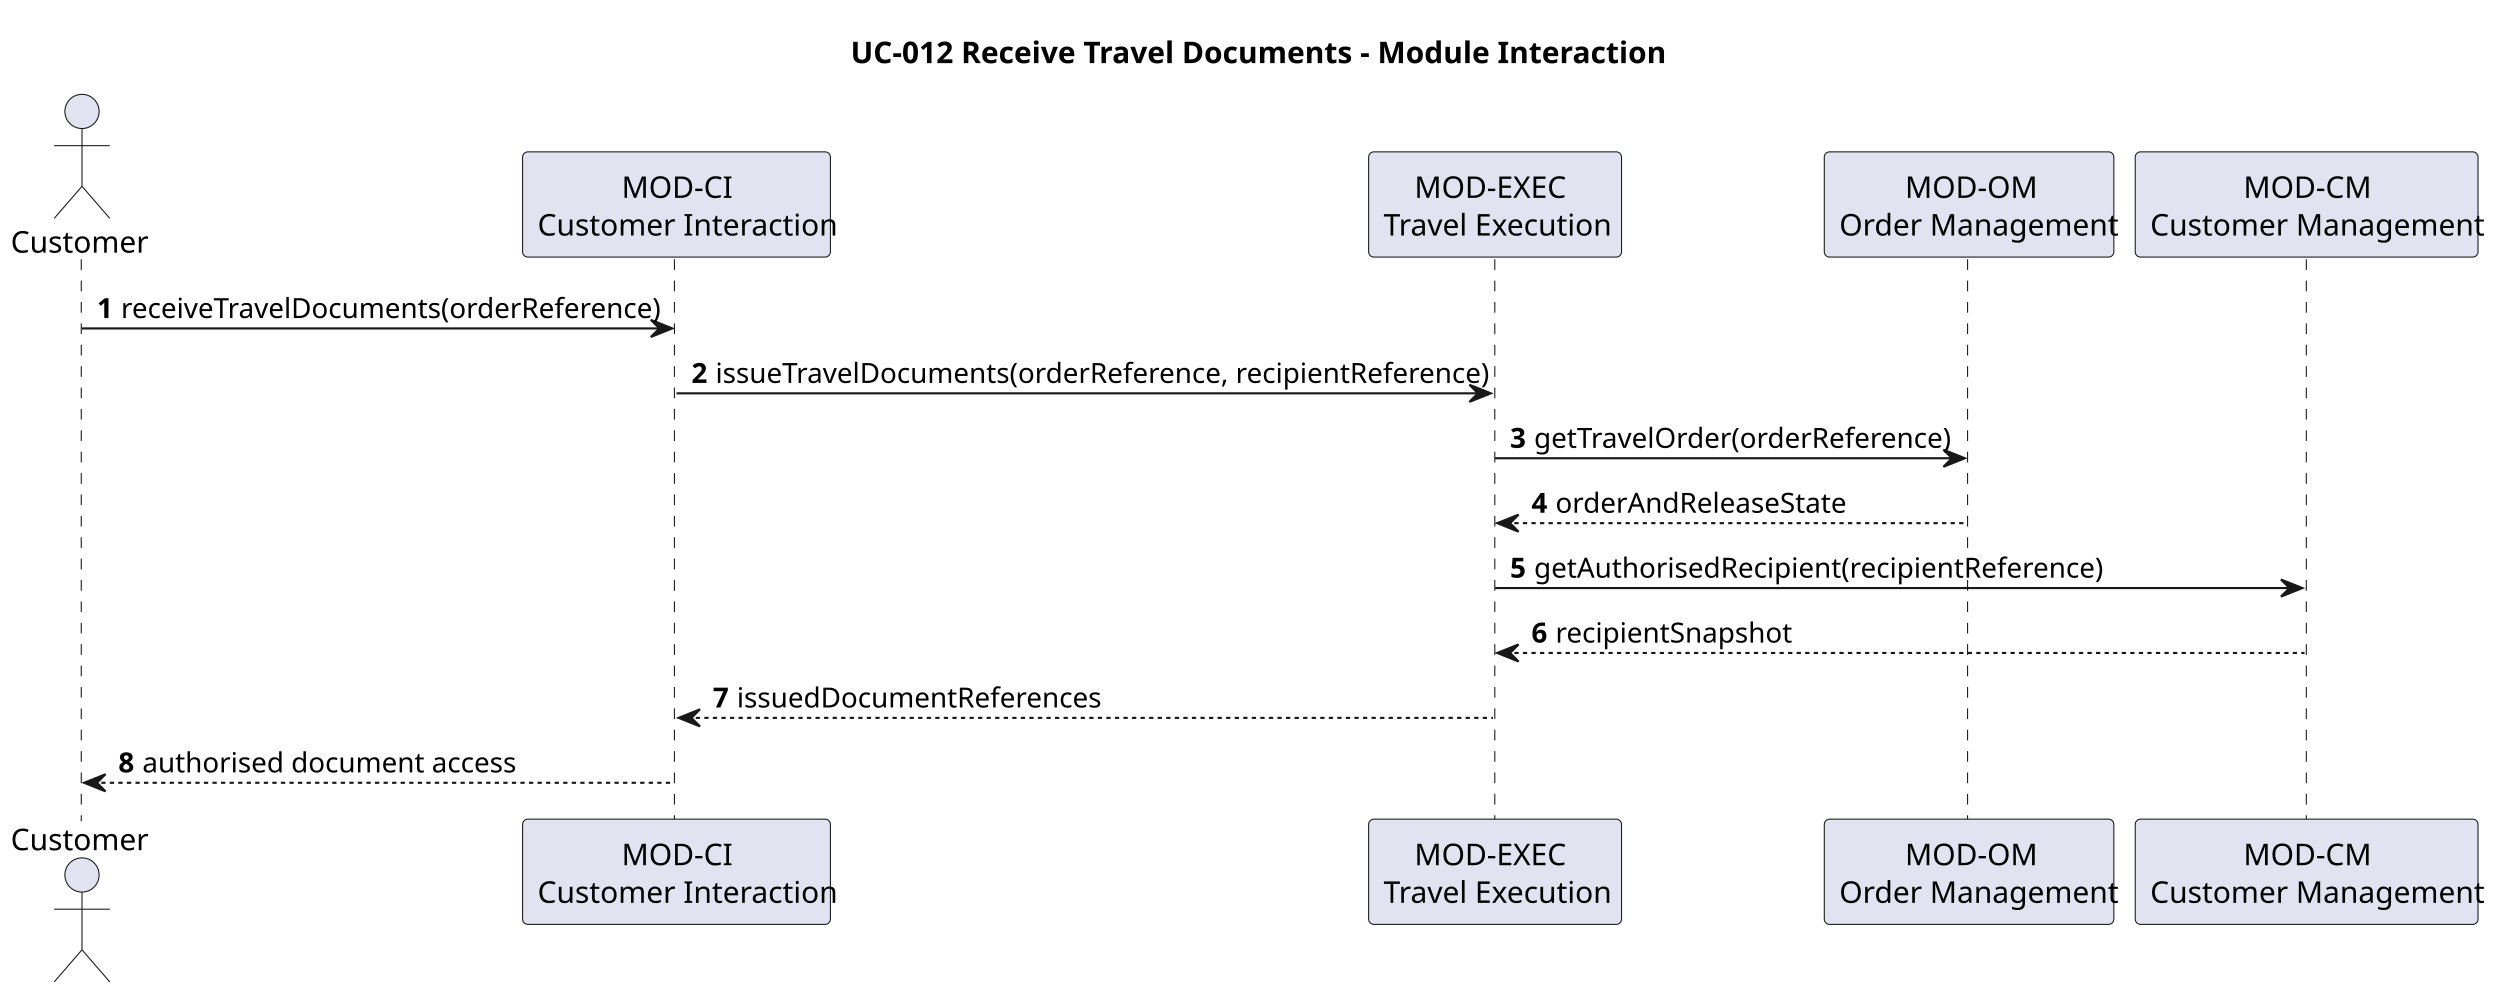
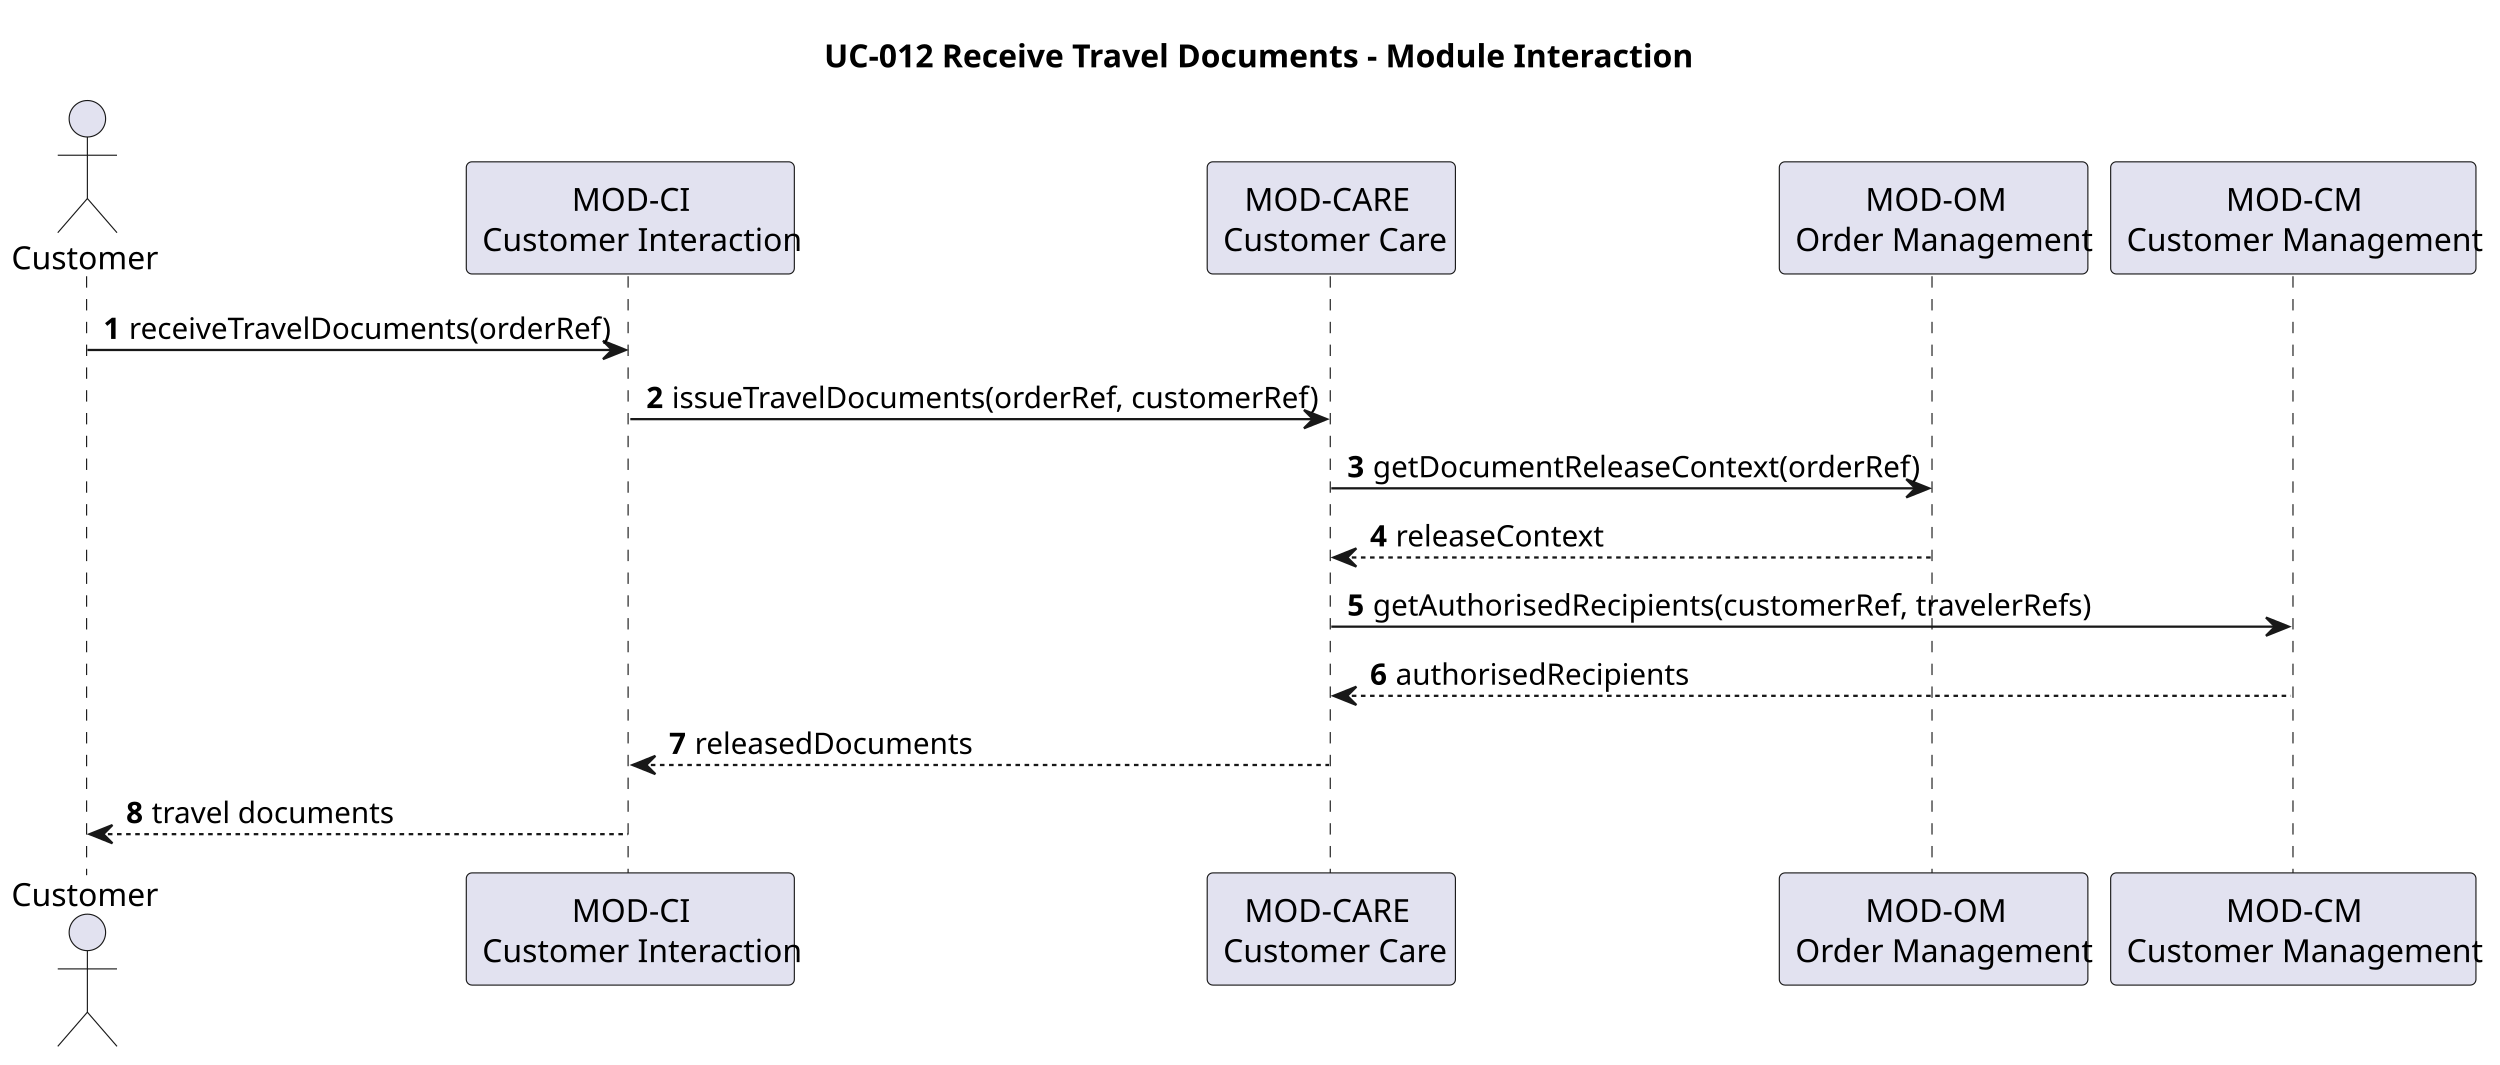
- <svg xmlns="http://www.w3.org/2000/svg" contentStyleType="text/css" data-diagram-type="SEQUENCE" height="467px" preserveAspectRatio="none" style="width:1169px;height:467px;background:#FFFFFF;" version="1.1" viewBox="0 0 1169 467" width="1169px" zoomAndPan="magnify">
+ <svg xmlns="http://www.w3.org/2000/svg" contentStyleType="text/css" data-diagram-type="SEQUENCE" height="467px" preserveAspectRatio="none" style="width:1097px;height:467px;background:#FFFFFF;" version="1.1" viewBox="0 0 1097 467" width="1097px" zoomAndPan="magnify">
  <defs />
  <g>
    <g class="title" data-source-line="1">
-       <text fill="#000000" font-family="sans-serif" font-size="14" font-weight="700" lengthAdjust="spacing" textLength="367.213" x="397.755" y="29.533">UC-012 Receive Travel Documents - Module Interaction</text>
+       <text fill="#000000" font-family="sans-serif" font-size="14" font-weight="700" lengthAdjust="spacing" textLength="367.213" x="361.617" y="29.533">UC-012 Receive Travel Documents - Module Interaction</text>
    </g>
    <g class="participant-lifeline" data-entity-uid="part1" data-qualified-name="Customer" data-source-line="3" id="part1-lifeline">
      <g>
        <rect fill="#000000" fill-opacity="0" height="262.812" width="8" x="34.341" y="121.219" />
        <line style="stroke:#181818;stroke-width:0.5;stroke-dasharray:5,5;" x1="38" x2="38" y1="121.219" y2="384.031" />
      </g>
    </g>
    <g class="participant-lifeline" data-entity-uid="part2" data-qualified-name="CI" data-source-line="4" id="part2-lifeline">
      <g>
-         <rect fill="#000000" fill-opacity="0" height="262.812" width="8" x="312.331" y="121.219" />
-         <line style="stroke:#181818;stroke-width:0.5;stroke-dasharray:5,5;" x1="315.359" x2="315.359" y1="121.219" y2="384.031" />
+         <rect fill="#000000" fill-opacity="0" height="262.812" width="8" x="272.582" y="121.219" />
+         <line style="stroke:#181818;stroke-width:0.5;stroke-dasharray:5,5;" x1="275.61" x2="275.61" y1="121.219" y2="384.031" />
      </g>
    </g>
-     <g class="participant-lifeline" data-entity-uid="part3" data-qualified-name="EXEC" data-source-line="5" id="part3-lifeline">
+     <g class="participant-lifeline" data-entity-uid="part3" data-qualified-name="CARE" data-source-line="5" id="part3-lifeline">
      <g>
-         <rect fill="#000000" fill-opacity="0" height="262.812" width="8" x="695.102" y="121.219" />
-         <line style="stroke:#181818;stroke-width:0.5;stroke-dasharray:5,5;" x1="698.967" x2="698.967" y1="121.219" y2="384.031" />
+         <rect fill="#000000" fill-opacity="0" height="262.812" width="8" x="580.177" y="121.219" />
+         <line style="stroke:#181818;stroke-width:0.5;stroke-dasharray:5,5;" x1="583.719" x2="583.719" y1="121.219" y2="384.031" />
      </g>
    </g>
    <g class="participant-lifeline" data-entity-uid="part4" data-qualified-name="OM" data-source-line="6" id="part4-lifeline">
      <g>
-         <rect fill="#000000" fill-opacity="0" height="262.812" width="8" x="916.737" y="121.219" />
-         <line style="stroke:#181818;stroke-width:0.5;stroke-dasharray:5,5;" x1="920.04" x2="920.04" y1="121.219" y2="384.031" />
+         <rect fill="#000000" fill-opacity="0" height="262.812" width="8" x="844.462" y="121.219" />
+         <line style="stroke:#181818;stroke-width:0.5;stroke-dasharray:5,5;" x1="847.766" x2="847.766" y1="121.219" y2="384.031" />
      </g>
    </g>
    <g class="participant-lifeline" data-entity-uid="part5" data-qualified-name="CM" data-source-line="7" id="part5-lifeline">
      <g>
-         <rect fill="#000000" fill-opacity="0" height="262.812" width="8" x="1074.578" y="121.219" />
-         <line style="stroke:#181818;stroke-width:0.5;stroke-dasharray:5,5;" x1="1078.433" x2="1078.433" y1="121.219" y2="384.031" />
+         <rect fill="#000000" fill-opacity="0" height="262.812" width="8" x="1002.303" y="121.219" />
+         <line style="stroke:#181818;stroke-width:0.5;stroke-dasharray:5,5;" x1="1006.159" x2="1006.159" y1="121.219" y2="384.031" />
      </g>
    </g>
    <g class="participant participant-head" data-entity-uid="part1" data-qualified-name="Customer" data-source-line="3" id="part1-head">
      <text fill="#000000" font-family="sans-serif" font-size="14" lengthAdjust="spacing" textLength="60.683" x="5" y="118.143">Customer</text>
      <ellipse cx="38.341" cy="52.109" fill="#E2E2F0" rx="8" ry="8" style="stroke:#181818;stroke-width:0.5;" />
      <path d="M38.341,60.109 L38.341,87.109 M25.341,68.109 L51.341,68.109 M38.341,87.109 L25.341,102.109 M38.341,87.109 L51.341,102.109" fill="none" style="stroke:#181818;stroke-width:0.5;" />
    </g>
    <g class="participant participant-tail" data-entity-uid="part1" data-qualified-name="Customer" data-source-line="3" id="part1-tail">
      <text fill="#000000" font-family="sans-serif" font-size="14" lengthAdjust="spacing" textLength="60.683" x="5" y="397.565">Customer</text>
      <ellipse cx="38.341" cy="409.141" fill="#E2E2F0" rx="8" ry="8" style="stroke:#181818;stroke-width:0.5;" />
      <path d="M38.341,417.141 L38.341,444.141 M25.341,425.141 L51.341,425.141 M38.341,444.141 L25.341,459.141 M38.341,444.141 L51.341,459.141" fill="none" style="stroke:#181818;stroke-width:0.5;" />
    </g>
    <g class="participant participant-head" data-entity-uid="part2" data-qualified-name="CI" data-source-line="4" id="part2-head">
-       <rect fill="#E2E2F0" height="49.219" rx="2.5" ry="2.5" style="stroke:#181818;stroke-width:0.5;" width="143.944" x="244.359" y="71" />
-       <text fill="#000000" font-family="sans-serif" font-size="14" lengthAdjust="spacing" textLength="51.324" x="290.669" y="92.533">MOD-CI</text>
-       <text fill="#000000" font-family="sans-serif" font-size="14" lengthAdjust="spacing" textLength="129.944" x="251.359" y="110.143">Customer Interaction</text>
+       <rect fill="#E2E2F0" height="49.219" rx="2.5" ry="2.5" style="stroke:#181818;stroke-width:0.5;" width="143.944" x="204.61" y="71" />
+       <text fill="#000000" font-family="sans-serif" font-size="14" lengthAdjust="spacing" textLength="51.324" x="250.92" y="92.533">MOD-CI</text>
+       <text fill="#000000" font-family="sans-serif" font-size="14" lengthAdjust="spacing" textLength="129.944" x="211.61" y="110.143">Customer Interaction</text>
    </g>
    <g class="participant participant-tail" data-entity-uid="part2" data-qualified-name="CI" data-source-line="4" id="part2-tail">
-       <rect fill="#E2E2F0" height="49.219" rx="2.5" ry="2.5" style="stroke:#181818;stroke-width:0.5;" width="143.944" x="244.359" y="383.031" />
-       <text fill="#000000" font-family="sans-serif" font-size="14" lengthAdjust="spacing" textLength="51.324" x="290.669" y="404.565">MOD-CI</text>
-       <text fill="#000000" font-family="sans-serif" font-size="14" lengthAdjust="spacing" textLength="129.944" x="251.359" y="422.174">Customer Interaction</text>
+       <rect fill="#E2E2F0" height="49.219" rx="2.5" ry="2.5" style="stroke:#181818;stroke-width:0.5;" width="143.944" x="204.61" y="383.031" />
+       <text fill="#000000" font-family="sans-serif" font-size="14" lengthAdjust="spacing" textLength="51.324" x="250.92" y="404.565">MOD-CI</text>
+       <text fill="#000000" font-family="sans-serif" font-size="14" lengthAdjust="spacing" textLength="129.944" x="211.61" y="422.174">Customer Interaction</text>
    </g>
-     <g class="participant participant-head" data-entity-uid="part3" data-qualified-name="EXEC" data-source-line="5" id="part3-head">
-       <rect fill="#E2E2F0" height="49.219" rx="2.5" ry="2.5" style="stroke:#181818;stroke-width:0.5;" width="118.269" x="639.967" y="71" />
-       <text fill="#000000" font-family="sans-serif" font-size="14" lengthAdjust="spacing" textLength="75.448" x="661.377" y="92.533">MOD-EXEC</text>
-       <text fill="#000000" font-family="sans-serif" font-size="14" lengthAdjust="spacing" textLength="104.269" x="646.967" y="110.143">Travel Execution</text>
+     <g class="participant participant-head" data-entity-uid="part3" data-qualified-name="CARE" data-source-line="5" id="part3-head">
+       <rect fill="#E2E2F0" height="49.219" rx="2.5" ry="2.5" style="stroke:#181818;stroke-width:0.5;" width="108.917" x="529.719" y="71" />
+       <text fill="#000000" font-family="sans-serif" font-size="14" lengthAdjust="spacing" textLength="76.221" x="546.067" y="92.533">MOD-CARE</text>
+       <text fill="#000000" font-family="sans-serif" font-size="14" lengthAdjust="spacing" textLength="94.917" x="536.719" y="110.143">Customer Care</text>
    </g>
-     <g class="participant participant-tail" data-entity-uid="part3" data-qualified-name="EXEC" data-source-line="5" id="part3-tail">
-       <rect fill="#E2E2F0" height="49.219" rx="2.5" ry="2.5" style="stroke:#181818;stroke-width:0.5;" width="118.269" x="639.967" y="383.031" />
-       <text fill="#000000" font-family="sans-serif" font-size="14" lengthAdjust="spacing" textLength="75.448" x="661.377" y="404.565">MOD-EXEC</text>
-       <text fill="#000000" font-family="sans-serif" font-size="14" lengthAdjust="spacing" textLength="104.269" x="646.967" y="422.174">Travel Execution</text>
+     <g class="participant participant-tail" data-entity-uid="part3" data-qualified-name="CARE" data-source-line="5" id="part3-tail">
+       <rect fill="#E2E2F0" height="49.219" rx="2.5" ry="2.5" style="stroke:#181818;stroke-width:0.5;" width="108.917" x="529.719" y="383.031" />
+       <text fill="#000000" font-family="sans-serif" font-size="14" lengthAdjust="spacing" textLength="76.221" x="546.067" y="404.565">MOD-CARE</text>
+       <text fill="#000000" font-family="sans-serif" font-size="14" lengthAdjust="spacing" textLength="94.917" x="536.719" y="422.174">Customer Care</text>
    </g>
    <g class="participant participant-head" data-entity-uid="part4" data-qualified-name="OM" data-source-line="6" id="part4-head">
-       <rect fill="#E2E2F0" height="49.219" rx="2.5" ry="2.5" style="stroke:#181818;stroke-width:0.5;" width="135.393" x="853.04" y="71" />
-       <text fill="#000000" font-family="sans-serif" font-size="14" lengthAdjust="spacing" textLength="59.876" x="890.799" y="92.533">MOD-OM</text>
-       <text fill="#000000" font-family="sans-serif" font-size="14" lengthAdjust="spacing" textLength="121.393" x="860.04" y="110.143">Order Management</text>
+       <rect fill="#E2E2F0" height="49.219" rx="2.5" ry="2.5" style="stroke:#181818;stroke-width:0.5;" width="135.393" x="780.766" y="71" />
+       <text fill="#000000" font-family="sans-serif" font-size="14" lengthAdjust="spacing" textLength="59.876" x="818.524" y="92.533">MOD-OM</text>
+       <text fill="#000000" font-family="sans-serif" font-size="14" lengthAdjust="spacing" textLength="121.393" x="787.766" y="110.143">Order Management</text>
    </g>
    <g class="participant participant-tail" data-entity-uid="part4" data-qualified-name="OM" data-source-line="6" id="part4-tail">
-       <rect fill="#E2E2F0" height="49.219" rx="2.5" ry="2.5" style="stroke:#181818;stroke-width:0.5;" width="135.393" x="853.04" y="383.031" />
-       <text fill="#000000" font-family="sans-serif" font-size="14" lengthAdjust="spacing" textLength="59.876" x="890.799" y="404.565">MOD-OM</text>
-       <text fill="#000000" font-family="sans-serif" font-size="14" lengthAdjust="spacing" textLength="121.393" x="860.04" y="422.174">Order Management</text>
+       <rect fill="#E2E2F0" height="49.219" rx="2.5" ry="2.5" style="stroke:#181818;stroke-width:0.5;" width="135.393" x="780.766" y="383.031" />
+       <text fill="#000000" font-family="sans-serif" font-size="14" lengthAdjust="spacing" textLength="59.876" x="818.524" y="404.565">MOD-OM</text>
+       <text fill="#000000" font-family="sans-serif" font-size="14" lengthAdjust="spacing" textLength="121.393" x="787.766" y="422.174">Order Management</text>
    </g>
    <g class="participant participant-head" data-entity-uid="part5" data-qualified-name="CM" data-source-line="7" id="part5-head">
-       <rect fill="#E2E2F0" height="49.219" rx="2.5" ry="2.5" style="stroke:#181818;stroke-width:0.5;" width="160.289" x="998.433" y="71" />
-       <text fill="#000000" font-family="sans-serif" font-size="14" lengthAdjust="spacing" textLength="59.097" x="1049.029" y="92.533">MOD-CM</text>
-       <text fill="#000000" font-family="sans-serif" font-size="14" lengthAdjust="spacing" textLength="146.289" x="1005.433" y="110.143">Customer Management</text>
+       <rect fill="#E2E2F0" height="49.219" rx="2.5" ry="2.5" style="stroke:#181818;stroke-width:0.5;" width="160.289" x="926.159" y="71" />
+       <text fill="#000000" font-family="sans-serif" font-size="14" lengthAdjust="spacing" textLength="59.097" x="976.755" y="92.533">MOD-CM</text>
+       <text fill="#000000" font-family="sans-serif" font-size="14" lengthAdjust="spacing" textLength="146.289" x="933.159" y="110.143">Customer Management</text>
    </g>
    <g class="participant participant-tail" data-entity-uid="part5" data-qualified-name="CM" data-source-line="7" id="part5-tail">
-       <rect fill="#E2E2F0" height="49.219" rx="2.5" ry="2.5" style="stroke:#181818;stroke-width:0.5;" width="160.289" x="998.433" y="383.031" />
-       <text fill="#000000" font-family="sans-serif" font-size="14" lengthAdjust="spacing" textLength="59.097" x="1049.029" y="404.565">MOD-CM</text>
-       <text fill="#000000" font-family="sans-serif" font-size="14" lengthAdjust="spacing" textLength="146.289" x="1005.433" y="422.174">Customer Management</text>
+       <rect fill="#E2E2F0" height="49.219" rx="2.5" ry="2.5" style="stroke:#181818;stroke-width:0.5;" width="160.289" x="926.159" y="383.031" />
+       <text fill="#000000" font-family="sans-serif" font-size="14" lengthAdjust="spacing" textLength="59.097" x="976.755" y="404.565">MOD-CM</text>
+       <text fill="#000000" font-family="sans-serif" font-size="14" lengthAdjust="spacing" textLength="146.289" x="933.159" y="422.174">Customer Management</text>
    </g>
    <g class="message" data-entity-1="part1" data-entity-2="part2" data-source-line="9" id="msg1">
-       <polygon fill="#181818" points="304.331,149.57,314.331,153.57,304.331,157.57,308.331,153.57" style="stroke:#181818;stroke-width:1;" />
-       <line style="stroke:#181818;stroke-width:1;" x1="38.341" x2="310.331" y1="153.57" y2="153.57" />
+       <polygon fill="#181818" points="264.582,149.57,274.582,153.57,264.582,157.57,268.582,153.57" style="stroke:#181818;stroke-width:1;" />
+       <line style="stroke:#181818;stroke-width:1;" x1="38.341" x2="270.582" y1="153.57" y2="153.57" />
      <text fill="#000000" font-family="sans-serif" font-size="13" font-weight="700" lengthAdjust="spacing" textLength="7.23" x="45.341" y="148.714">1</text>
-       <text fill="#000000" font-family="sans-serif" font-size="13" lengthAdjust="spacing" textLength="242.76" x="56.571" y="148.714">receiveTravelDocuments(orderReference)</text>
+       <text fill="#000000" font-family="sans-serif" font-size="13" lengthAdjust="spacing" textLength="203.011" x="56.571" y="148.714">receiveTravelDocuments(orderRef)</text>
    </g>
    <g class="message" data-entity-1="part2" data-entity-2="part3" data-source-line="10" id="msg2">
-       <polygon fill="#181818" points="687.102,179.922,697.102,183.922,687.102,187.922,691.102,183.922" style="stroke:#181818;stroke-width:1;" />
-       <line style="stroke:#181818;stroke-width:1;" x1="316.331" x2="693.102" y1="183.922" y2="183.922" />
-       <text fill="#000000" font-family="sans-serif" font-size="13" font-weight="700" lengthAdjust="spacing" textLength="7.23" x="323.331" y="179.065">2</text>
-       <text fill="#000000" font-family="sans-serif" font-size="13" lengthAdjust="spacing" textLength="347.541" x="334.561" y="179.065">issueTravelDocuments(orderReference, recipientReference)</text>
+       <polygon fill="#181818" points="572.177,179.922,582.177,183.922,572.177,187.922,576.177,183.922" style="stroke:#181818;stroke-width:1;" />
+       <line style="stroke:#181818;stroke-width:1;" x1="276.582" x2="578.177" y1="183.922" y2="183.922" />
+       <text fill="#000000" font-family="sans-serif" font-size="13" font-weight="700" lengthAdjust="spacing" textLength="7.23" x="283.582" y="179.065">2</text>
+       <text fill="#000000" font-family="sans-serif" font-size="13" lengthAdjust="spacing" textLength="272.365" x="294.812" y="179.065">issueTravelDocuments(orderRef, customerRef)</text>
    </g>
    <g class="message" data-entity-1="part3" data-entity-2="part4" data-source-line="11" id="msg3">
-       <polygon fill="#181818" points="908.737,210.273,918.737,214.273,908.737,218.273,912.737,214.273" style="stroke:#181818;stroke-width:1;" />
-       <line style="stroke:#181818;stroke-width:1;" x1="699.102" x2="914.737" y1="214.273" y2="214.273" />
-       <text fill="#000000" font-family="sans-serif" font-size="13" font-weight="700" lengthAdjust="spacing" textLength="7.23" x="706.102" y="209.417">3</text>
-       <text fill="#000000" font-family="sans-serif" font-size="13" lengthAdjust="spacing" textLength="186.405" x="717.332" y="209.417">getTravelOrder(orderReference)</text>
+       <polygon fill="#181818" points="836.462,210.273,846.462,214.273,836.462,218.273,840.462,214.273" style="stroke:#181818;stroke-width:1;" />
+       <line style="stroke:#181818;stroke-width:1;" x1="584.177" x2="842.462" y1="214.273" y2="214.273" />
+       <text fill="#000000" font-family="sans-serif" font-size="13" font-weight="700" lengthAdjust="spacing" textLength="7.23" x="591.177" y="209.417">3</text>
+       <text fill="#000000" font-family="sans-serif" font-size="13" lengthAdjust="spacing" textLength="229.055" x="602.407" y="209.417">getDocumentReleaseContext(orderRef)</text>
    </g>
    <g class="message" data-entity-1="part4" data-entity-2="part3" data-source-line="12" id="msg4">
-       <polygon fill="#181818" points="710.102,240.625,700.102,244.625,710.102,248.625,706.102,244.625" style="stroke:#181818;stroke-width:1;" />
-       <line style="stroke:#181818;stroke-width:1;stroke-dasharray:2,2;" x1="704.102" x2="919.737" y1="244.625" y2="244.625" />
-       <text fill="#000000" font-family="sans-serif" font-size="13" font-weight="700" lengthAdjust="spacing" textLength="7.23" x="716.102" y="239.769">4</text>
-       <text fill="#000000" font-family="sans-serif" font-size="13" lengthAdjust="spacing" textLength="131.53" x="727.332" y="239.769">orderAndReleaseState</text>
+       <polygon fill="#181818" points="595.177,240.625,585.177,244.625,595.177,248.625,591.177,244.625" style="stroke:#181818;stroke-width:1;" />
+       <line style="stroke:#181818;stroke-width:1;stroke-dasharray:2,2;" x1="589.177" x2="847.462" y1="244.625" y2="244.625" />
+       <text fill="#000000" font-family="sans-serif" font-size="13" font-weight="700" lengthAdjust="spacing" textLength="7.23" x="601.177" y="239.769">4</text>
+       <text fill="#000000" font-family="sans-serif" font-size="13" lengthAdjust="spacing" textLength="87.439" x="612.407" y="239.769">releaseContext</text>
    </g>
    <g class="message" data-entity-1="part3" data-entity-2="part5" data-source-line="13" id="msg5">
-       <polygon fill="#181818" points="1066.578,270.977,1076.578,274.977,1066.578,278.977,1070.578,274.977" style="stroke:#181818;stroke-width:1;" />
-       <line style="stroke:#181818;stroke-width:1;" x1="699.102" x2="1072.578" y1="274.977" y2="274.977" />
-       <text fill="#000000" font-family="sans-serif" font-size="13" font-weight="700" lengthAdjust="spacing" textLength="7.23" x="706.102" y="270.12">5</text>
-       <text fill="#000000" font-family="sans-serif" font-size="13" lengthAdjust="spacing" textLength="252.192" x="717.332" y="270.12">getAuthorisedRecipient(recipientReference)</text>
+       <polygon fill="#181818" points="994.303,270.977,1004.303,274.977,994.303,278.977,998.303,274.977" style="stroke:#181818;stroke-width:1;" />
+       <line style="stroke:#181818;stroke-width:1;" x1="584.177" x2="1000.303" y1="274.977" y2="274.977" />
+       <text fill="#000000" font-family="sans-serif" font-size="13" font-weight="700" lengthAdjust="spacing" textLength="7.23" x="591.177" y="270.12">5</text>
+       <text fill="#000000" font-family="sans-serif" font-size="13" lengthAdjust="spacing" textLength="300.568" x="602.407" y="270.12">getAuthorisedRecipients(customerRef, travelerRefs)</text>
    </g>
    <g class="message" data-entity-1="part5" data-entity-2="part3" data-source-line="14" id="msg6">
-       <polygon fill="#181818" points="710.102,301.328,700.102,305.328,710.102,309.328,706.102,305.328" style="stroke:#181818;stroke-width:1;" />
-       <line style="stroke:#181818;stroke-width:1;stroke-dasharray:2,2;" x1="704.102" x2="1077.578" y1="305.328" y2="305.328" />
-       <text fill="#000000" font-family="sans-serif" font-size="13" font-weight="700" lengthAdjust="spacing" textLength="7.23" x="716.102" y="300.472">6</text>
-       <text fill="#000000" font-family="sans-serif" font-size="13" lengthAdjust="spacing" textLength="104.07" x="727.332" y="300.472">recipientSnapshot</text>
+       <polygon fill="#181818" points="595.177,301.328,585.177,305.328,595.177,309.328,591.177,305.328" style="stroke:#181818;stroke-width:1;" />
+       <line style="stroke:#181818;stroke-width:1;stroke-dasharray:2,2;" x1="589.177" x2="1005.303" y1="305.328" y2="305.328" />
+       <text fill="#000000" font-family="sans-serif" font-size="13" font-weight="700" lengthAdjust="spacing" textLength="7.23" x="601.177" y="300.472">6</text>
+       <text fill="#000000" font-family="sans-serif" font-size="13" lengthAdjust="spacing" textLength="121.405" x="612.407" y="300.472">authorisedRecipients</text>
    </g>
    <g class="message" data-entity-1="part3" data-entity-2="part2" data-source-line="15" id="msg7">
-       <polygon fill="#181818" points="327.331,331.68,317.331,335.68,327.331,339.68,323.331,335.68" style="stroke:#181818;stroke-width:1;" />
-       <line style="stroke:#181818;stroke-width:1;stroke-dasharray:2,2;" x1="321.331" x2="698.102" y1="335.68" y2="335.68" />
-       <text fill="#000000" font-family="sans-serif" font-size="13" font-weight="700" lengthAdjust="spacing" textLength="7.23" x="333.331" y="330.823">7</text>
-       <text fill="#000000" font-family="sans-serif" font-size="13" lengthAdjust="spacing" textLength="163.306" x="344.561" y="330.823">issuedDocumentReferences</text>
+       <polygon fill="#181818" points="287.582,331.68,277.582,335.68,287.582,339.68,283.582,335.68" style="stroke:#181818;stroke-width:1;" />
+       <line style="stroke:#181818;stroke-width:1;stroke-dasharray:2,2;" x1="281.582" x2="583.177" y1="335.68" y2="335.68" />
+       <text fill="#000000" font-family="sans-serif" font-size="13" font-weight="700" lengthAdjust="spacing" textLength="7.23" x="293.582" y="330.823">7</text>
+       <text fill="#000000" font-family="sans-serif" font-size="13" lengthAdjust="spacing" textLength="115.616" x="304.812" y="330.823">releasedDocuments</text>
    </g>
    <g class="message" data-entity-1="part2" data-entity-2="part1" data-source-line="16" id="msg8">
      <polygon fill="#181818" points="49.341,362.031,39.341,366.031,49.341,370.031,45.341,366.031" style="stroke:#181818;stroke-width:1;" />
-       <line style="stroke:#181818;stroke-width:1;stroke-dasharray:2,2;" x1="43.341" x2="315.331" y1="366.031" y2="366.031" />
+       <line style="stroke:#181818;stroke-width:1;stroke-dasharray:2,2;" x1="43.341" x2="275.582" y1="366.031" y2="366.031" />
      <text fill="#000000" font-family="sans-serif" font-size="13" font-weight="700" lengthAdjust="spacing" textLength="7.23" x="55.341" y="361.175">8</text>
-       <text fill="#000000" font-family="sans-serif" font-size="13" lengthAdjust="spacing" textLength="165.483" x="66.571" y="361.175">authorised document access</text>
+       <text fill="#000000" font-family="sans-serif" font-size="13" lengthAdjust="spacing" textLength="98.992" x="66.571" y="361.175">travel documents</text>
    </g>
  </g>
</svg>
